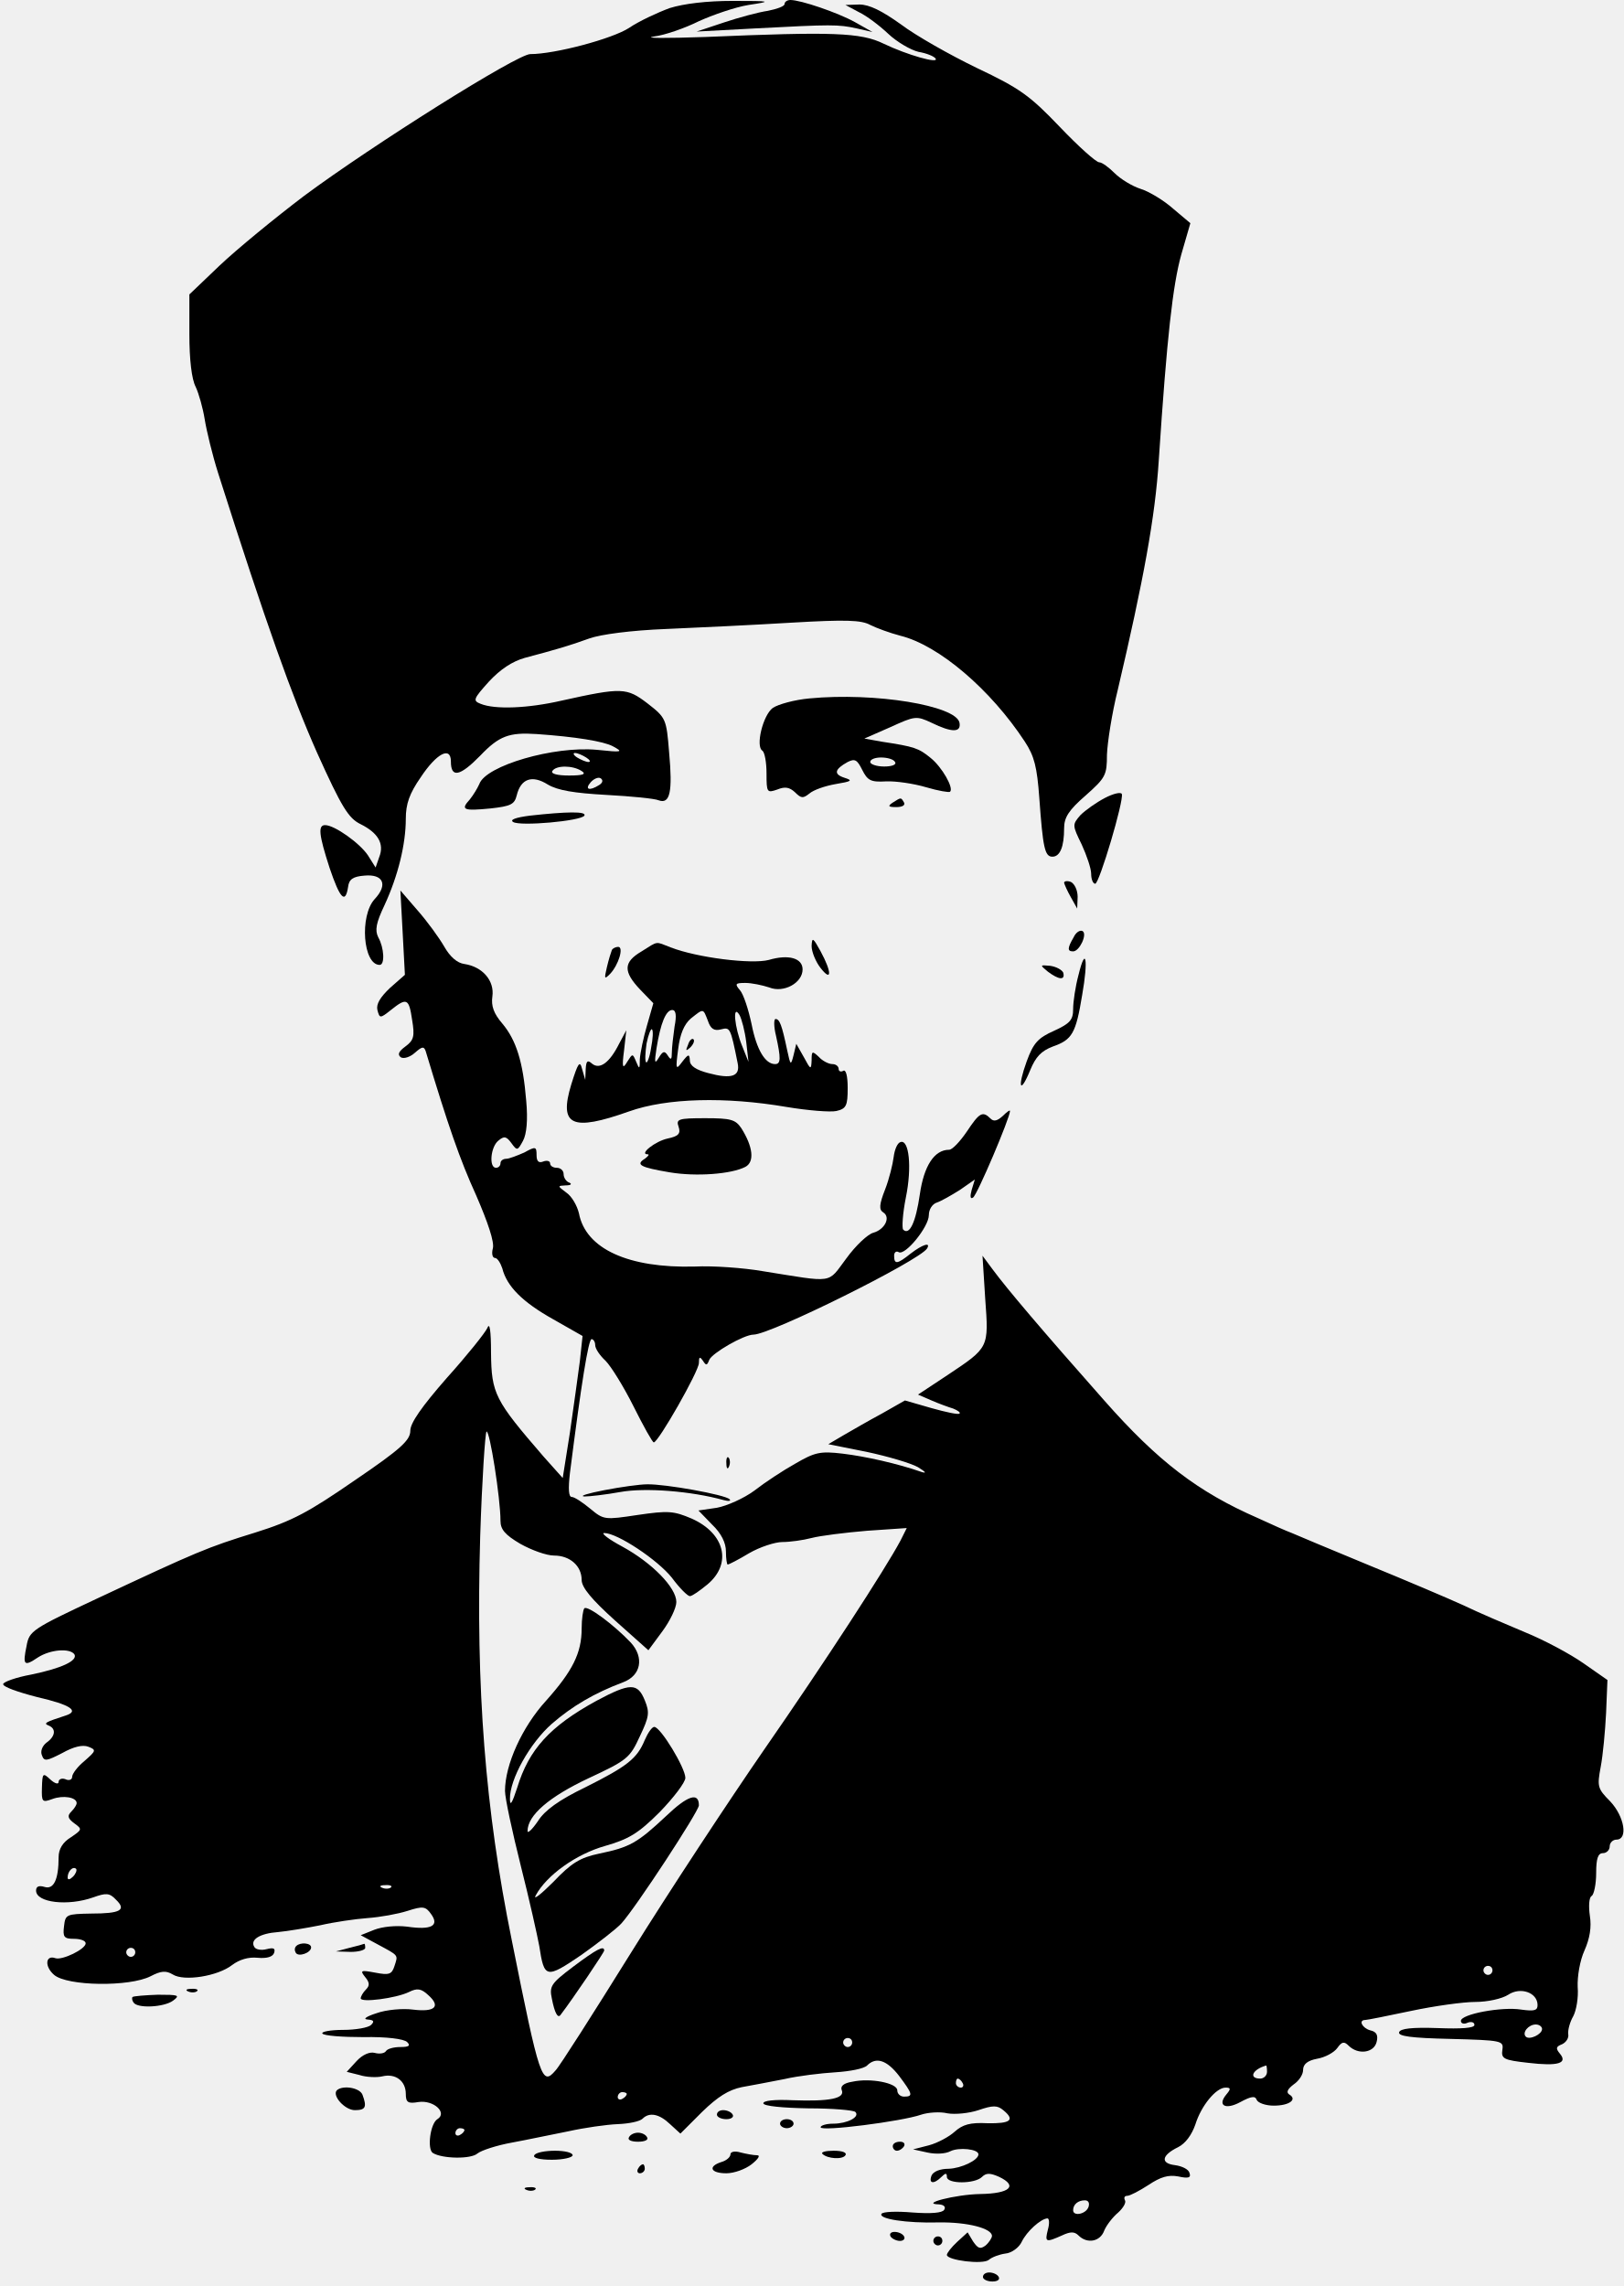
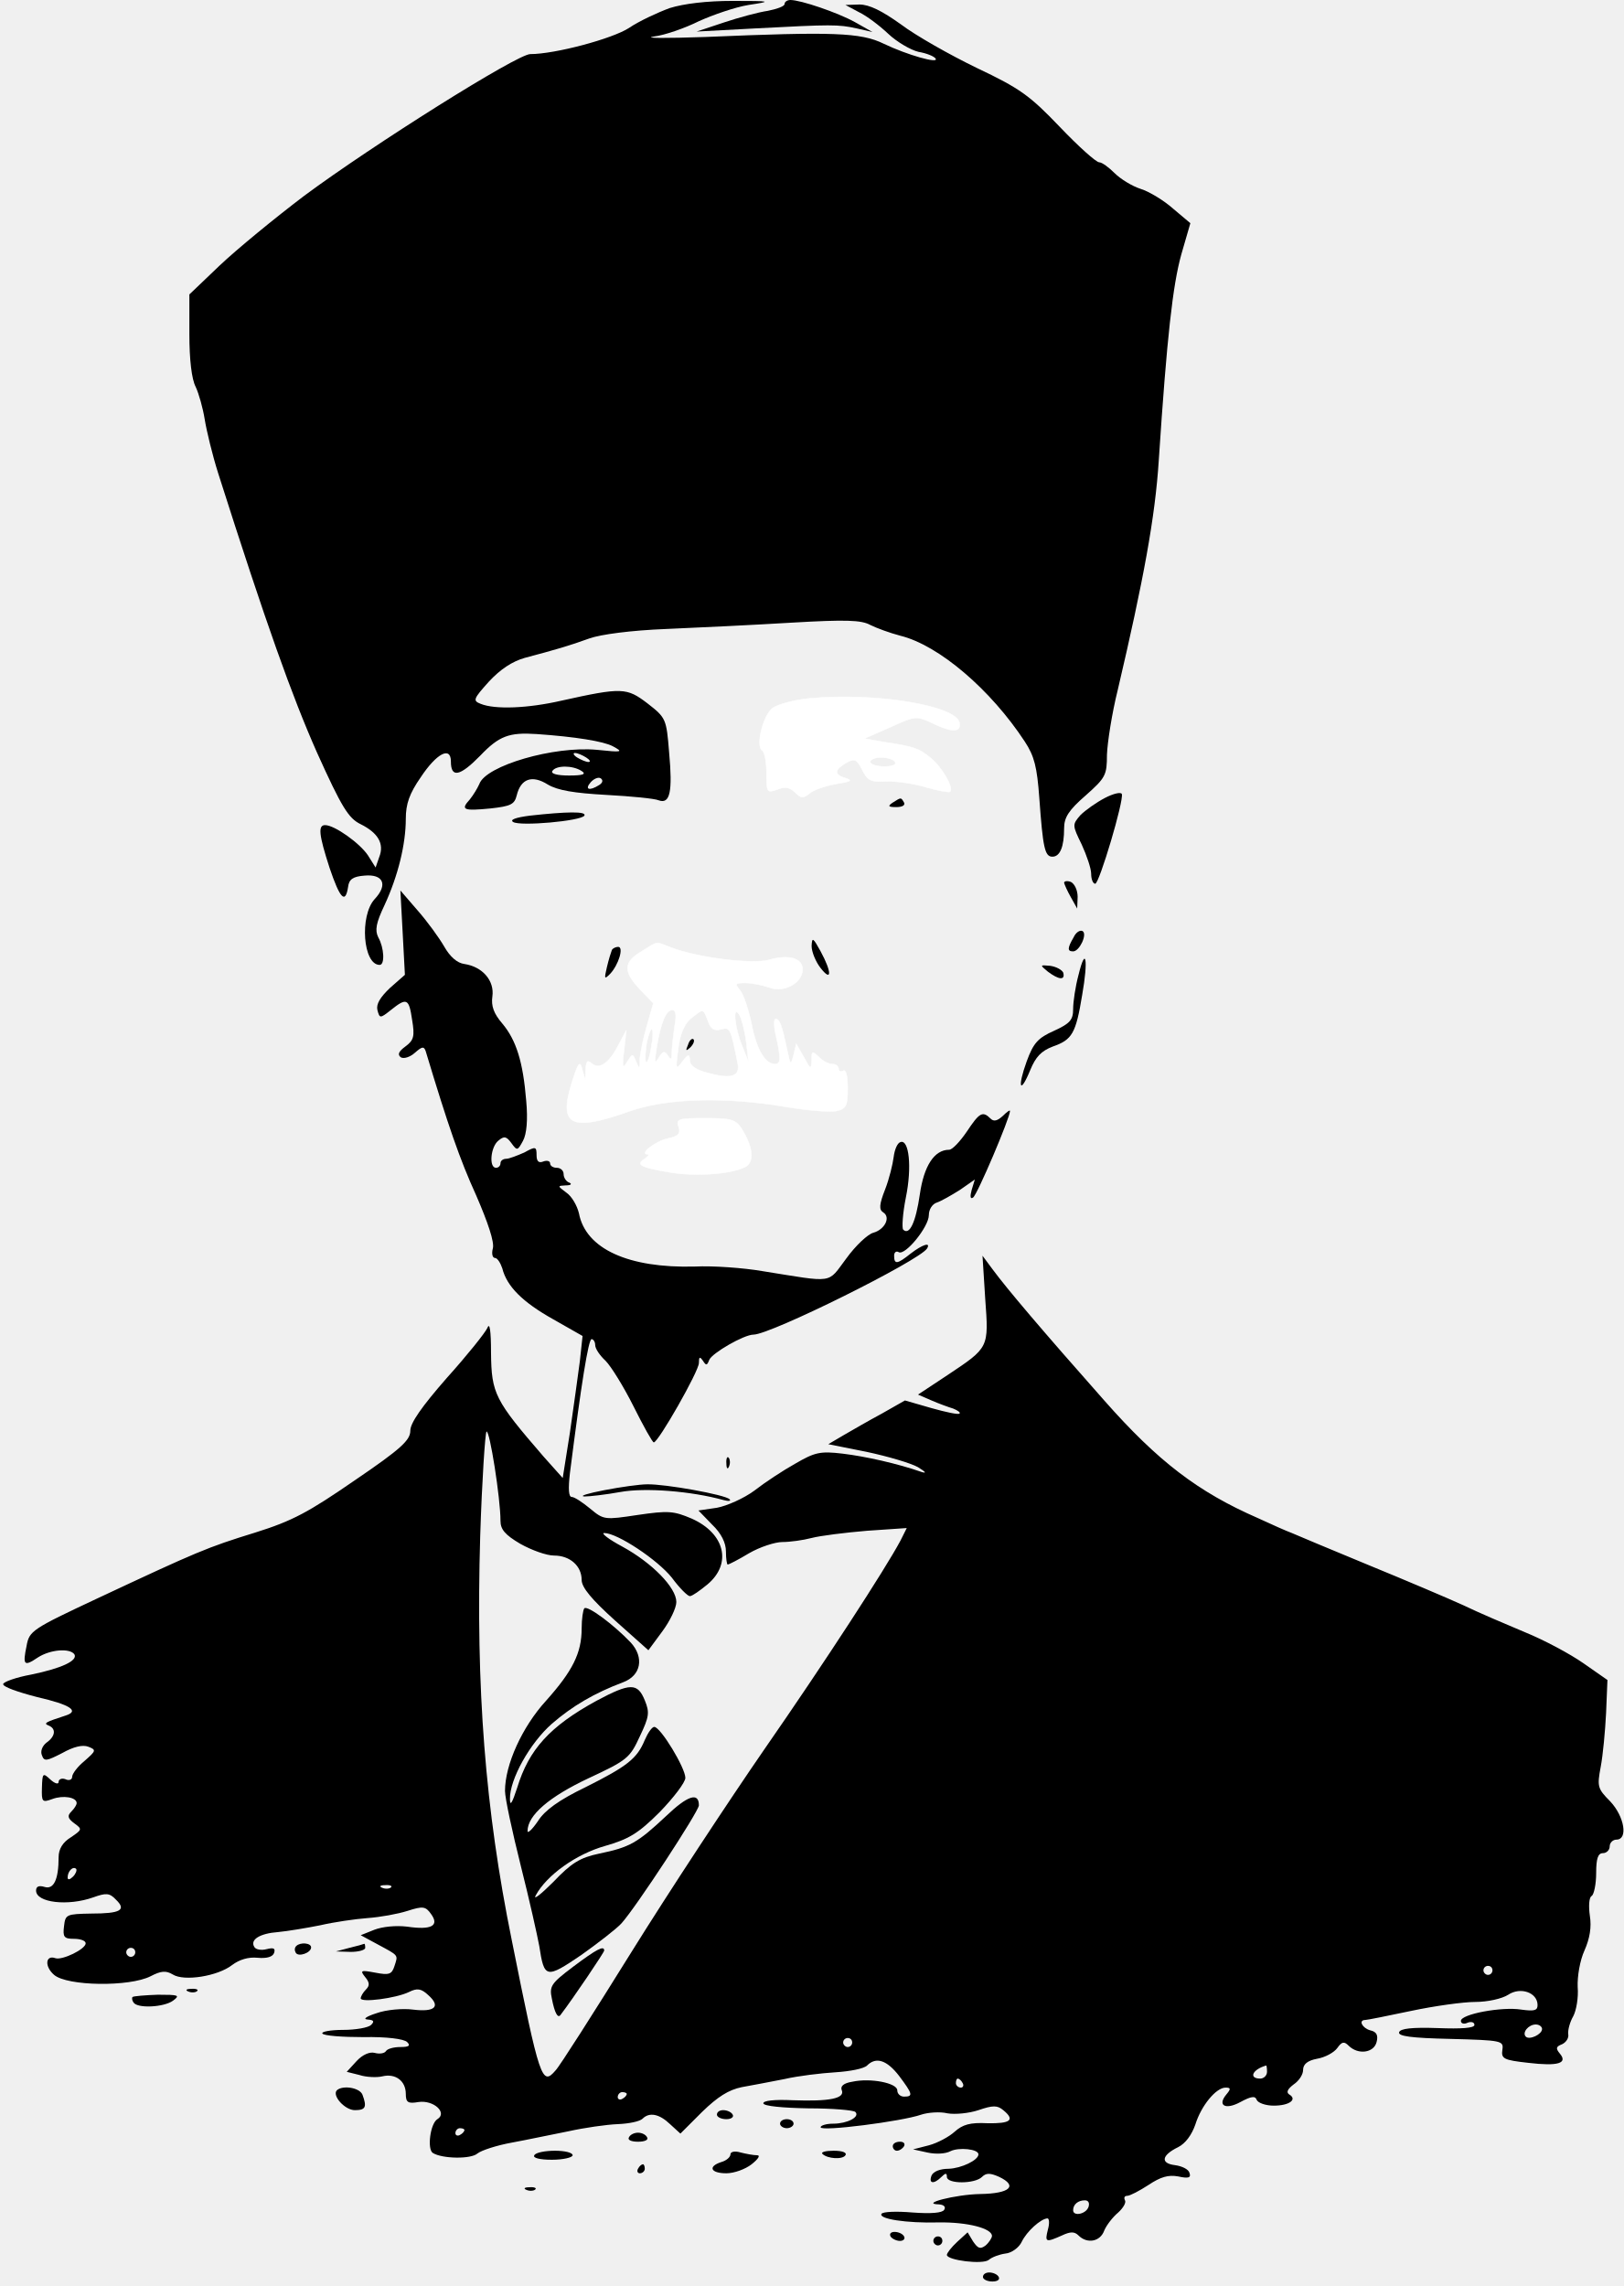
<svg xmlns="http://www.w3.org/2000/svg" version="1.0" width="360pt" height="507pt" viewBox="0 0 360 507" preserveAspectRatio="xMidYMid meet">
  <g transform="translate(0,507) scale(0.1,-0.1)" fill="#000000" stroke="none">
+     <path d="M1795 3521 c-33 -3 -69 -13 -81 -21 -22 -16 -39 -86 -23 -95 5 -4 9 -26 9 -50 0 -43 1 -44 24 -36 17 7 27 5 39 -6 14 -14 18 -14 32 -3 9 8 35 17 58 21 36 6 39 8 20 14 -25 8 -22 19 7 35 16 8 21 5 32 -17 12 -24 19 -28 53 -26 22 1 62 -5 89 -13 27 -8 51 -12 53 -10 9 8 -18 55 -43 75 -27 22 -36 25 -108 36 l-39 7 57 25 c55 25 58 26 92 10 45 -22 66 -22 62 0 -7 38 -187 68 -333 54z m190 -141 c4 -6 -7 -10 -24 -10 -17 0 -31 5 -31 10 0 6 11 10 24 10 14 0 28 -4 31 -10z" fill="#ffffff" stroke="#ffffff" />
+     <path d="M1423 2960 c-41 -24 -41 -45 -3 -85 l29 -30 -14 -49 c-8 -27 -15 -61 -16 -75 0 -23 -1 -23 -8 -6 -8 19 -8 19 -20 0 -10 -17 -12 -13 -7 25 l5 45 -16 -30 c-21 -42 -43 -58 -60 -44 -10 9 -13 6 -14 -12 l-1 -24 -7 24 c-5 20 -9 14 -24 -34 -28 -92 1 -105 128 -60 84 30 214 33 349 10 48 -8 98 -12 111 -9 22 5 25 12 25 51 0 27 -4 42 -10 38 -5 -3 -10 -1 -10 4 0 6 -6 11 -14 11 -8 0 -22 7 -30 16 -15 14 -16 13 -16 -8 -1 -21 -2 -21 -17 7 l-17 30 -6 -25 c-6 -24 -7 -23 -14 10 -12 57 -17 70 -26 70 -4 0 -4 -17 1 -37 11 -50 11 -63 -2 -63 -22 0 -41 32 -52 88 -7 33 -18 67 -26 76 -12 14 -10 16 12 16 14 0 38 -5 53 -10 32 -13 74 10 74 40 0 25 -31 34 -75 21 -38 -10 -159 5 -218 28 -34 13 -26 15 -64 -9z m73 -167 c-3 -21 -6 -47 -6 -58 0 -15 -2 -17 -9 -6 -7 11 -11 10 -20 -5 -9 -15 -10 -11 -5 21 9 56 21 85 35 85 8 0 10 -12 5 -37z m74 13 c6 -18 14 -23 29 -19 20 5 21 5 37 -75 6 -29 -13 -36 -65 -22 -27 7 -41 16 -41 28 -1 15 -3 15 -17 -3 -14 -19 -15 -17 -9 28 4 33 13 55 28 68 29 23 27 23 38 -5z m85 -47 l5 -44 -14 35 c-17 41 -22 95 -6 69 5 -9 12 -36 15 -60z m-211 -13 c-3 -21 -9 -35 -11 -32 -3 3 -2 21 1 42 4 20 10 34 12 31 3 -3 2 -21 -2 -41z" fill="#ffffff" stroke="#ffffff" />
+     <path d="M1505 2571 c5 -15 0 -21 -24 -26 -28 -6 -64 -35 -45 -35 5 0 2 -4 -6 -10 -21 -13 -10 -19 55 -30 59 -10 137 -4 168 12 21 11 17 45 -9 86 -13 19 -23 22 -80 22 -60 0 -65 -2 -59 -19z" fill="#ffffff" stroke="#ffffff" />
    <path d="M1485 5052 c-27 -10 -68 -29 -90 -44 -37 -24 -164 -58 -219 -58 -29 0 -350 -202 -501 -314 -66 -50 -150 -119 -188 -155 l-67 -64 0 -89 c0 -55 5 -99 14 -116 7 -15 16 -47 20 -72 4 -25 17 -79 30 -120 106 -333 164 -495 219 -619 55 -122 70 -146 97 -159 38 -19 53 -43 41 -73 l-8 -23 -17 27 c-18 27 -74 67 -95 67 -16 0 -14 -21 10 -95 23 -68 35 -81 41 -42 2 17 11 23 36 25 42 4 53 -20 23 -52 -34 -37 -26 -146 11 -146 12 0 10 38 -3 61 -8 16 -5 32 14 72 30 65 47 135 47 191 0 33 8 56 33 92 35 53 67 70 67 35 0 -37 20 -33 65 13 42 44 64 52 125 48 86 -6 148 -16 169 -27 24 -13 22 -14 -35 -8 -95 9 -247 -35 -261 -76 -4 -9 -13 -24 -21 -34 -21 -23 -15 -26 46 -20 45 5 53 9 58 29 9 37 34 46 69 24 22 -13 58 -19 130 -23 55 -3 107 -8 116 -12 25 -9 31 19 23 106 -6 75 -7 77 -48 109 -46 35 -56 36 -191 6 -74 -17 -147 -20 -179 -7 -18 7 -16 11 18 49 26 28 52 45 80 53 68 18 99 27 143 43 25 9 93 18 170 21 70 3 196 9 278 14 120 7 155 6 175 -5 14 -7 44 -18 67 -24 85 -21 200 -119 276 -235 21 -32 27 -56 32 -125 8 -110 12 -130 29 -130 17 0 26 22 26 63 0 24 10 40 48 73 44 39 47 45 47 90 1 27 11 92 24 144 57 243 83 383 91 510 18 273 31 388 50 456 l20 69 -38 32 c-20 18 -53 38 -72 44 -19 6 -45 22 -58 35 -13 13 -28 24 -34 24 -7 0 -46 35 -88 79 -66 69 -88 85 -183 130 -60 29 -136 72 -169 97 -42 30 -70 44 -92 44 l-31 -1 30 -16 c17 -8 46 -30 65 -48 19 -18 50 -36 67 -40 18 -3 35 -10 38 -15 8 -12 -63 8 -115 33 -51 25 -113 27 -395 15 -88 -3 -140 -3 -115 1 25 3 70 19 100 34 31 14 80 31 110 36 53 8 52 9 -35 9 -57 0 -108 -6 -140 -16z m-185 -1662 c8 -5 11 -10 5 -10 -5 0 -17 5 -25 10 -8 5 -10 10 -5 10 6 0 17 -5 25 -10z m-10 -30 c11 -7 3 -10 -28 -10 -26 0 -41 4 -37 10 8 13 45 13 65 0z m39 -31 c-22 -14 -33 -10 -19 6 7 8 17 12 22 9 6 -4 5 -10 -3 -15z" />
    <path d="M1740 5061 c0 -5 -17 -11 -37 -15 -21 -3 -65 -15 -98 -26 l-60 -20 130 7 c170 9 184 9 225 0 l35 -8 -39 22 c-38 21 -120 49 -143 49 -7 0 -13 -4 -13 -9z" />
-     <path d="M1795 3521 c-33 -3 -69 -13 -81 -21 -22 -16 -39 -86 -23 -95 5 -4 9 -26 9 -50 0 -43 1 -44 24 -36 17 7 27 5 39 -6 14 -14 18 -14 32 -3 9 8 35 17 58 21 36 6 39 8 20 14 -25 8 -22 19 7 35 16 8 21 5 32 -17 12 -24 19 -28 53 -26 22 1 62 -5 89 -13 27 -8 51 -12 53 -10 9 8 -18 55 -43 75 -27 22 -36 25 -108 36 l-39 7 57 25 c55 25 58 26 92 10 45 -22 66 -22 62 0 -7 38 -187 68 -333 54z m190 -141 c4 -6 -7 -10 -24 -10 -17 0 -31 5 -31 10 0 6 11 10 24 10 14 0 28 -4 31 -10z" />
    <path d="M2450 3300 c-19 -10 -43 -27 -54 -38 -18 -21 -18 -22 3 -65 11 -24 21 -53 21 -65 0 -12 4 -22 9 -22 9 0 64 185 59 199 -2 5 -19 1 -38 -9z" />
    <path d="M1980 3290 c-12 -8 -10 -10 8 -10 13 0 20 4 17 10 -7 12 -6 12 -25 0z" />
    <path d="M1175 3261 c-31 -4 -45 -9 -37 -14 15 -10 150 2 158 14 6 10 -40 9 -121 0z" />
    <path d="M2360 3112 c1 -4 7 -18 15 -32 l14 -25 1 26 c0 15 -7 29 -15 33 -8 3 -15 2 -15 -2z" />
    <path d="M893 3002 l5 -94 -33 -29 c-22 -21 -31 -36 -28 -49 5 -19 6 -19 30 0 35 28 40 26 47 -22 6 -36 4 -45 -15 -59 -15 -11 -18 -18 -10 -24 7 -4 21 1 31 10 16 14 20 15 24 4 50 -166 76 -241 112 -320 26 -60 41 -104 37 -118 -3 -11 -1 -21 5 -21 5 0 12 -11 16 -23 10 -40 45 -75 113 -113 l65 -37 -6 -56 c-4 -31 -14 -102 -22 -158 l-16 -101 -42 47 c-109 126 -116 140 -117 231 0 49 -3 68 -8 55 -5 -11 -45 -61 -90 -111 -56 -64 -81 -100 -81 -117 0 -21 -20 -40 -123 -110 -103 -71 -138 -90 -221 -116 -107 -33 -128 -42 -350 -146 -145 -68 -151 -72 -157 -105 -9 -43 -6 -47 25 -26 28 18 71 21 81 7 8 -14 -28 -31 -96 -45 -33 -6 -61 -16 -62 -21 -1 -6 33 -18 76 -29 74 -17 94 -31 62 -41 -43 -14 -50 -17 -37 -22 17 -7 15 -24 -5 -38 -9 -7 -14 -19 -10 -28 5 -14 10 -13 45 5 25 14 45 19 58 14 18 -7 17 -9 -8 -31 -16 -13 -28 -29 -28 -36 0 -6 -7 -9 -15 -5 -8 3 -15 0 -15 -6 0 -6 -8 -4 -18 5 -17 16 -18 15 -19 -18 -1 -32 1 -33 23 -25 24 9 54 4 54 -9 0 -4 -5 -12 -12 -19 -9 -9 -8 -15 7 -26 18 -13 17 -14 -8 -31 -18 -11 -27 -26 -27 -44 0 -50 -11 -72 -31 -66 -13 4 -19 1 -19 -8 0 -27 71 -35 127 -15 28 10 36 10 50 -5 24 -23 11 -31 -55 -31 -55 -1 -57 -2 -60 -28 -3 -24 0 -28 22 -28 14 0 26 -4 26 -10 0 -13 -52 -38 -67 -33 -22 8 -25 -18 -3 -37 29 -25 167 -27 214 -3 23 12 34 13 49 4 25 -16 100 -4 132 21 16 12 36 18 56 16 21 -2 34 2 37 11 3 10 -1 12 -17 8 -11 -3 -24 -1 -27 5 -10 16 12 30 53 33 21 2 63 9 93 15 30 7 78 14 105 16 28 2 67 9 89 16 34 11 40 10 52 -7 19 -26 1 -36 -53 -28 -25 3 -55 0 -73 -7 l-30 -12 37 -20 c48 -26 46 -23 38 -48 -6 -19 -12 -21 -43 -15 -32 6 -34 5 -22 -10 10 -12 10 -19 2 -27 -7 -7 -12 -16 -12 -20 0 -10 78 0 107 14 18 9 27 8 43 -7 28 -25 15 -38 -34 -32 -22 3 -59 0 -81 -8 -22 -7 -31 -13 -20 -14 14 -1 16 -4 8 -12 -6 -6 -34 -11 -62 -11 -28 0 -49 -4 -46 -8 3 -5 44 -8 91 -8 51 1 90 -4 97 -11 8 -8 4 -11 -15 -11 -15 0 -29 -4 -32 -9 -3 -5 -14 -7 -25 -4 -11 3 -27 -4 -40 -18 l-22 -24 28 -7 c15 -5 39 -6 51 -3 29 7 52 -10 52 -39 0 -19 5 -22 28 -18 34 5 65 -24 42 -38 -16 -10 -23 -67 -10 -75 21 -13 85 -14 99 -1 9 7 43 18 76 24 33 6 89 18 125 25 36 8 85 15 110 16 25 1 49 6 55 12 15 15 37 11 61 -12 l23 -21 48 48 c35 34 59 49 88 55 22 4 65 12 95 18 30 7 81 13 113 15 32 2 63 8 70 15 20 20 44 12 71 -23 30 -40 32 -46 11 -46 -8 0 -15 6 -15 14 0 16 -59 28 -100 19 -19 -3 -27 -10 -23 -19 7 -18 -27 -25 -109 -22 -41 2 -66 -1 -65 -7 1 -6 43 -10 100 -11 53 0 100 -4 104 -8 11 -11 -18 -26 -49 -26 -16 0 -28 -4 -28 -8 0 -10 180 13 223 28 15 5 42 7 58 3 17 -3 48 0 69 7 32 11 42 11 55 0 27 -22 16 -30 -35 -29 -39 2 -55 -3 -73 -19 -12 -11 -38 -25 -57 -30 l-35 -9 32 -7 c18 -4 40 -3 51 3 18 9 62 5 62 -7 0 -13 -38 -31 -66 -32 -19 0 -34 -6 -38 -15 -7 -18 5 -20 22 -3 9 9 12 9 12 0 0 -16 62 -16 78 0 9 9 18 9 38 0 42 -20 24 -37 -42 -38 -55 -1 -136 -22 -91 -23 11 -1 15 -6 11 -12 -4 -7 -29 -9 -70 -6 -35 3 -66 2 -69 -3 -7 -11 54 -21 127 -19 63 1 118 -13 118 -30 0 -4 -6 -14 -14 -21 -12 -9 -17 -7 -28 9 l-12 20 -23 -21 c-13 -12 -23 -25 -23 -29 0 -12 80 -22 93 -11 7 6 23 12 37 14 13 1 30 13 36 26 11 23 42 51 57 52 4 0 5 -11 1 -25 -7 -28 -5 -29 31 -13 19 9 28 9 37 0 19 -19 48 -14 57 11 5 12 19 30 31 40 11 10 18 22 15 27 -3 6 -1 10 5 10 6 0 27 11 47 24 27 18 44 23 66 19 23 -5 29 -3 25 8 -2 8 -17 15 -32 17 -33 4 -30 22 7 40 16 8 30 27 38 50 13 42 46 82 67 82 12 0 12 -3 2 -15 -21 -25 -2 -35 31 -17 24 13 33 14 36 5 3 -7 20 -13 38 -13 35 0 53 14 34 25 -7 5 -3 12 10 22 12 8 21 22 21 32 0 13 10 21 31 25 18 3 38 14 45 24 10 14 15 15 25 5 21 -21 56 -16 62 8 4 15 0 23 -14 26 -18 5 -27 23 -11 23 4 0 49 9 101 20 52 11 116 20 143 20 27 0 59 7 73 16 27 18 65 5 65 -23 0 -12 -7 -14 -36 -10 -43 7 -134 -10 -134 -25 0 -6 7 -8 15 -4 8 3 15 1 15 -5 0 -7 -29 -9 -81 -7 -58 2 -83 -1 -86 -9 -3 -9 26 -13 114 -15 114 -3 118 -4 115 -24 -3 -20 3 -23 57 -29 67 -8 89 -1 70 21 -9 11 -8 15 5 20 9 4 16 14 14 23 -1 9 4 27 11 39 7 13 12 42 10 65 -1 24 5 59 15 81 12 27 16 52 12 77 -3 21 -2 41 4 44 5 3 10 26 10 51 0 32 4 44 15 44 8 0 15 7 15 15 0 8 7 15 15 15 26 0 18 51 -14 85 -28 28 -29 33 -21 76 5 26 10 80 12 120 l3 73 -53 37 c-30 21 -88 52 -130 69 -43 18 -104 44 -137 60 -33 15 -127 55 -210 89 -82 34 -159 66 -170 71 -11 4 -45 19 -75 33 -133 58 -222 126 -341 261 -139 157 -216 248 -247 290 l-23 31 6 -95 c8 -110 9 -108 -84 -170 l-65 -43 30 -13 c16 -7 38 -15 48 -18 10 -4 17 -9 14 -11 -2 -3 -30 3 -62 12 l-59 17 -51 -29 c-28 -15 -66 -37 -85 -48 l-34 -20 85 -17 c47 -10 98 -25 114 -34 16 -10 20 -14 9 -11 -54 19 -126 35 -176 41 -50 6 -62 3 -105 -22 -27 -15 -68 -42 -91 -60 -23 -17 -61 -34 -83 -38 l-41 -6 30 -31 c21 -20 31 -41 31 -60 0 -16 2 -29 4 -29 2 0 24 11 47 25 24 14 58 25 74 25 17 0 46 4 65 9 19 5 75 12 123 16 l88 6 -14 -28 c-33 -62 -168 -270 -302 -463 -78 -113 -211 -315 -295 -450 -84 -135 -159 -253 -168 -262 -30 -35 -35 -21 -97 289 -59 290 -80 559 -70 896 4 125 11 229 14 232 7 4 31 -148 31 -198 0 -19 10 -31 44 -51 25 -14 58 -26 75 -26 35 0 61 -23 61 -54 0 -17 23 -44 74 -90 l74 -66 31 42 c17 23 31 52 31 65 0 32 -54 87 -120 123 -30 16 -48 30 -40 30 29 0 118 -59 150 -99 17 -23 35 -41 40 -41 5 0 22 12 39 26 55 46 39 113 -35 146 -40 17 -52 18 -120 8 -73 -11 -75 -11 -105 14 -17 14 -35 26 -41 26 -7 0 -8 18 -4 53 25 197 41 297 48 297 4 0 8 -6 8 -13 0 -8 10 -23 23 -35 12 -12 40 -57 62 -101 22 -44 42 -80 45 -80 10 0 100 158 100 176 0 14 2 15 9 5 7 -11 9 -11 14 2 6 15 77 56 98 56 38 0 368 164 385 191 9 15 -10 9 -36 -11 -30 -24 -37 -25 -37 -5 0 8 5 11 10 8 14 -9 67 56 67 82 0 13 8 25 18 28 9 3 32 16 51 28 l33 23 -7 -23 c-4 -15 -3 -21 3 -17 9 5 82 177 82 192 0 3 -7 -2 -16 -11 -12 -11 -20 -13 -27 -6 -18 18 -25 13 -53 -29 -15 -22 -32 -40 -39 -40 -33 0 -56 -36 -65 -99 -9 -62 -23 -92 -37 -78 -3 4 -1 36 6 71 14 68 7 130 -12 123 -7 -2 -13 -17 -15 -33 -2 -16 -10 -49 -19 -72 -13 -33 -14 -45 -4 -51 17 -11 3 -38 -22 -45 -12 -3 -39 -28 -60 -57 -43 -57 -24 -54 -187 -28 -41 7 -108 12 -149 10 -147 -4 -242 39 -257 118 -4 17 -16 38 -28 46 -20 15 -20 15 -1 16 11 0 14 3 8 6 -7 2 -13 11 -13 19 0 8 -7 14 -15 14 -8 0 -15 4 -15 10 0 5 -7 7 -15 4 -10 -4 -15 0 -15 14 0 19 -2 20 -27 6 -16 -7 -34 -14 -40 -14 -7 0 -13 -4 -13 -10 0 -5 -4 -10 -10 -10 -16 0 -12 46 5 60 13 11 18 10 29 -5 13 -18 14 -17 26 5 8 15 11 46 7 89 -7 86 -22 134 -53 171 -19 22 -25 39 -22 60 5 35 -22 66 -62 72 -16 2 -32 16 -45 39 -11 19 -37 55 -59 80 l-38 44 5 -93z m-731 -2094 c-7 -7 -12 -8 -12 -2 0 14 12 26 19 19 2 -3 -1 -11 -7 -17z m705 -24 c-3 -3 -12 -4 -19 -1 -8 3 -5 6 6 6 11 1 17 -2 13 -5z m-567 -144 c0 -5 -4 -10 -10 -10 -5 0 -10 5 -10 10 0 6 5 10 10 10 6 0 10 -4 10 -10z m3010 -40 c0 -5 -4 -10 -10 -10 -5 0 -10 5 -10 10 0 6 5 10 10 10 6 0 10 -4 10 -10z m110 -130 c0 -12 -28 -25 -36 -17 -9 9 6 27 22 27 8 0 14 -5 14 -10z m-1530 -30 c0 -5 -4 -10 -10 -10 -5 0 -10 5 -10 10 0 6 5 10 10 10 6 0 10 -4 10 -10z m920 -65 c0 -8 -7 -15 -15 -15 -26 0 -18 20 13 29 1 1 2 -6 2 -14z m-675 -25 c3 -5 1 -10 -4 -10 -6 0 -11 5 -11 10 0 6 2 10 4 10 3 0 8 -4 11 -10z m-745 -24 c0 -3 -4 -8 -10 -11 -5 -3 -10 -1 -10 4 0 6 5 11 10 11 6 0 10 -2 10 -4z m-360 -80 c0 -3 -4 -8 -10 -11 -5 -3 -10 -1 -10 4 0 6 5 11 10 11 6 0 10 -2 10 -4z m1384 -171 c-6 -16 -34 -21 -34 -7 0 13 11 22 26 22 8 0 11 -6 8 -15z" />
    <path d="M2381 2991 c-14 -24 -14 -31 -1 -31 14 0 32 38 21 45 -6 3 -15 -3 -20 -14z" />
    <path d="M1800 2972 c0 -13 9 -35 20 -49 25 -32 25 -9 0 37 -17 31 -19 32 -20 12z" />
-     <path d="M1423 2960 c-41 -24 -41 -45 -3 -85 l29 -30 -14 -49 c-8 -27 -15 -61 -16 -75 0 -23 -1 -23 -8 -6 -8 19 -8 19 -20 0 -10 -17 -12 -13 -7 25 l5 45 -16 -30 c-21 -42 -43 -58 -60 -44 -10 9 -13 6 -14 -12 l-1 -24 -7 24 c-5 20 -9 14 -24 -34 -28 -92 1 -105 128 -60 84 30 214 33 349 10 48 -8 98 -12 111 -9 22 5 25 12 25 51 0 27 -4 42 -10 38 -5 -3 -10 -1 -10 4 0 6 -6 11 -14 11 -8 0 -22 7 -30 16 -15 14 -16 13 -16 -8 -1 -21 -2 -21 -17 7 l-17 30 -6 -25 c-6 -24 -7 -23 -14 10 -12 57 -17 70 -26 70 -4 0 -4 -17 1 -37 11 -50 11 -63 -2 -63 -22 0 -41 32 -52 88 -7 33 -18 67 -26 76 -12 14 -10 16 12 16 14 0 38 -5 53 -10 32 -13 74 10 74 40 0 25 -31 34 -75 21 -38 -10 -159 5 -218 28 -34 13 -26 15 -64 -9z m73 -167 c-3 -21 -6 -47 -6 -58 0 -15 -2 -17 -9 -6 -7 11 -11 10 -20 -5 -9 -15 -10 -11 -5 21 9 56 21 85 35 85 8 0 10 -12 5 -37z m74 13 c6 -18 14 -23 29 -19 20 5 21 5 37 -75 6 -29 -13 -36 -65 -22 -27 7 -41 16 -41 28 -1 15 -3 15 -17 -3 -14 -19 -15 -17 -9 28 4 33 13 55 28 68 29 23 27 23 38 -5z m85 -47 l5 -44 -14 35 c-17 41 -22 95 -6 69 5 -9 12 -36 15 -60z m-211 -13 c-3 -21 -9 -35 -11 -32 -3 3 -2 21 1 42 4 20 10 34 12 31 3 -3 2 -21 -2 -41z" />
    <path d="M1526 2753 c-6 -14 -5 -15 5 -6 7 7 10 15 7 18 -3 3 -9 -2 -12 -12z" />
    <path d="M1357 2963 c-2 -5 -7 -21 -11 -38 -6 -26 -6 -28 7 -15 19 20 31 60 18 60 -5 0 -12 -3 -14 -7z" />
    <path d="M2392 2908 c-7 -26 -12 -60 -12 -76 0 -24 -7 -32 -42 -48 -36 -16 -46 -27 -61 -68 -21 -58 -15 -75 8 -19 12 29 24 42 50 52 43 15 51 29 65 114 14 79 8 111 -8 45z" />
    <path d="M2324 2915 c24 -18 39 -20 34 -2 -3 6 -15 13 -29 15 -23 2 -23 2 -5 -13z" />
-     <path d="M1505 2571 c5 -15 0 -21 -24 -26 -28 -6 -64 -35 -45 -35 5 0 2 -4 -6 -10 -21 -13 -10 -19 55 -30 59 -10 137 -4 168 12 21 11 17 45 -9 86 -13 19 -23 22 -80 22 -60 0 -65 -2 -59 -19z" />
    <path d="M1611 1824 c0 -11 3 -14 6 -6 3 7 2 16 -1 19 -3 4 -6 -2 -5 -13z" />
    <path d="M1340 1765 c-36 -7 -56 -13 -44 -14 11 0 47 4 80 10 55 10 157 2 229 -18 11 -3 17 -2 13 2 -10 10 -143 34 -183 33 -16 0 -59 -6 -95 -13z" />
    <path d="M1296 1503 c-3 -3 -6 -24 -6 -45 0 -54 -20 -94 -79 -160 -53 -58 -91 -142 -91 -200 0 -16 16 -90 35 -166 19 -75 37 -156 41 -178 11 -72 15 -73 93 -20 38 27 78 58 89 70 32 35 172 249 172 262 0 30 -25 22 -73 -24 -63 -59 -80 -69 -148 -83 -43 -9 -62 -21 -102 -63 -28 -28 -45 -41 -39 -30 24 45 90 92 154 110 52 15 73 27 121 75 31 32 57 66 57 76 0 22 -55 113 -69 113 -5 0 -14 -13 -21 -29 -17 -41 -38 -58 -132 -105 -58 -28 -90 -51 -105 -75 -13 -19 -23 -28 -23 -22 0 35 48 76 135 117 86 40 92 45 114 93 21 44 22 53 11 80 -16 39 -32 39 -107 -1 -104 -57 -150 -108 -176 -193 -11 -34 -16 -42 -16 -25 -1 43 44 124 93 167 45 39 94 68 158 92 40 15 47 55 17 88 -38 40 -96 83 -103 76z" />
    <path d="M657 754 c-4 -4 -4 -10 -1 -15 6 -10 34 0 34 12 0 10 -24 12 -33 3z" />
    <path d="M775 750 l-30 -8 33 -1 c17 0 32 4 32 9 0 6 -1 9 -2 9 -2 -1 -16 -5 -33 -9z" />
    <path d="M1271 708 c-49 -37 -53 -43 -47 -71 6 -31 13 -44 19 -36 29 38 97 139 97 143 0 12 -17 3 -69 -36z" />
    <path d="M418 653 c7 -3 16 -2 19 1 4 3 -2 6 -13 5 -11 0 -14 -3 -6 -6z" />
    <path d="M294 641 c-2 -2 -1 -8 2 -12 8 -14 68 -11 88 4 16 12 12 13 -34 13 -28 -1 -53 -3 -56 -5z" />
    <path d="M747 434 c-11 -12 18 -44 40 -44 24 0 27 7 17 34 -6 16 -44 22 -57 10z" />
    <path d="M1590 380 c0 -5 9 -10 21 -10 11 0 17 5 14 10 -3 6 -13 10 -21 10 -8 0 -14 -4 -14 -10z" />
    <path d="M1730 360 c0 -5 7 -10 15 -10 8 0 15 5 15 10 0 6 -7 10 -15 10 -8 0 -15 -4 -15 -10z" />
    <path d="M1395 330 c-4 -6 5 -10 20 -10 15 0 24 4 20 10 -3 6 -12 10 -20 10 -8 0 -17 -4 -20 -10z" />
    <path d="M1980 310 c0 -5 4 -10 9 -10 6 0 13 5 16 10 3 6 -1 10 -9 10 -9 0 -16 -4 -16 -10z" />
    <path d="M1185 290 c-4 -6 12 -10 39 -10 25 0 46 5 46 10 0 6 -18 10 -39 10 -22 0 -43 -4 -46 -10z" />
    <path d="M1620 292 c0 -6 -9 -14 -20 -17 -31 -10 -24 -25 11 -25 17 0 42 9 56 20 15 12 20 20 12 20 -8 0 -24 3 -36 6 -13 4 -23 2 -23 -4z" />
    <path d="M1824 293 c11 -11 45 -13 51 -3 4 6 -7 10 -26 10 -18 0 -29 -3 -25 -7z" />
    <path d="M1415 260 c-3 -5 -1 -10 4 -10 6 0 11 5 11 10 0 6 -2 10 -4 10 -3 0 -8 -4 -11 -10z" />
    <path d="M1168 213 c7 -3 16 -2 19 1 4 3 -2 6 -13 5 -11 0 -14 -3 -6 -6z" />
    <path d="M1975 110 c3 -5 13 -10 21 -10 8 0 12 5 9 10 -3 6 -13 10 -21 10 -8 0 -12 -4 -9 -10z" />
    <path d="M2070 100 c0 -5 5 -10 10 -10 6 0 10 5 10 10 0 6 -4 10 -10 10 -5 0 -10 -4 -10 -10z" />
    <path d="M2180 20 c0 -5 9 -10 21 -10 11 0 17 4 14 10 -3 6 -13 10 -21 10 -8 0 -14 -4 -14 -10z" />
  </g>
</svg>
